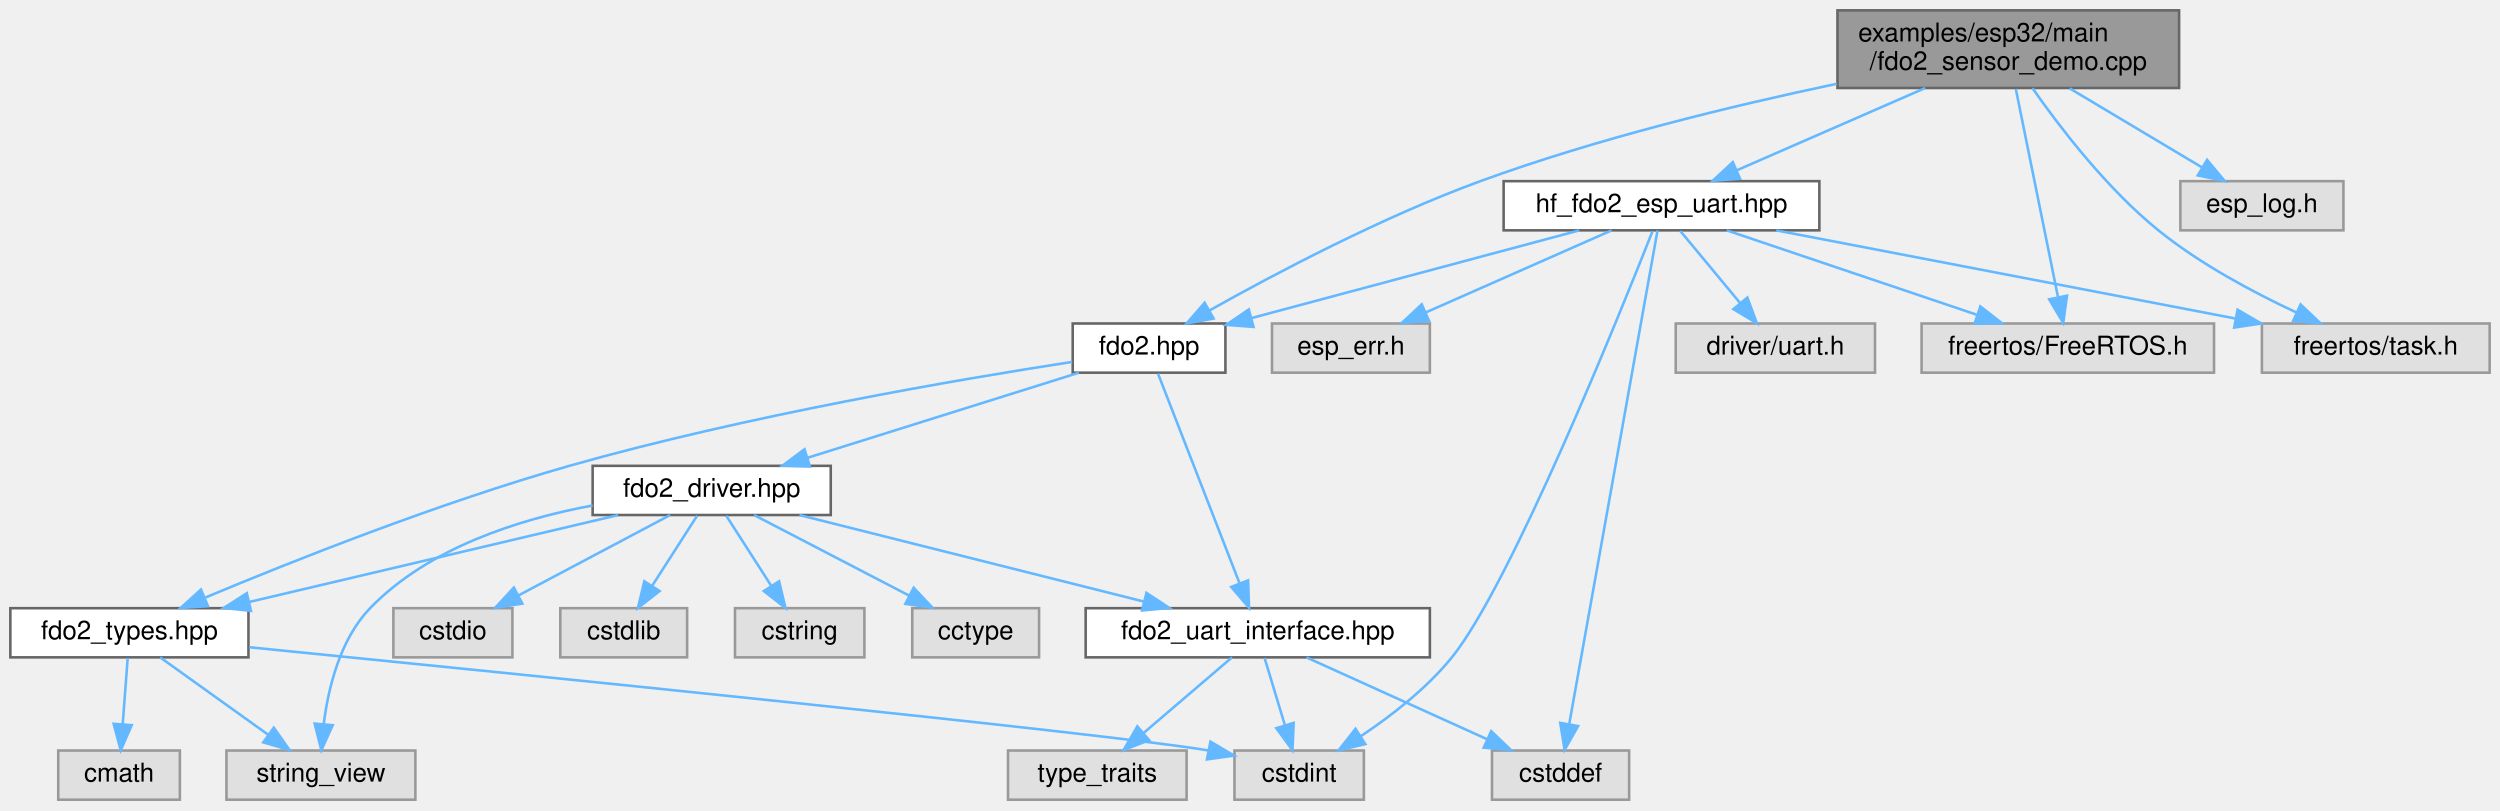
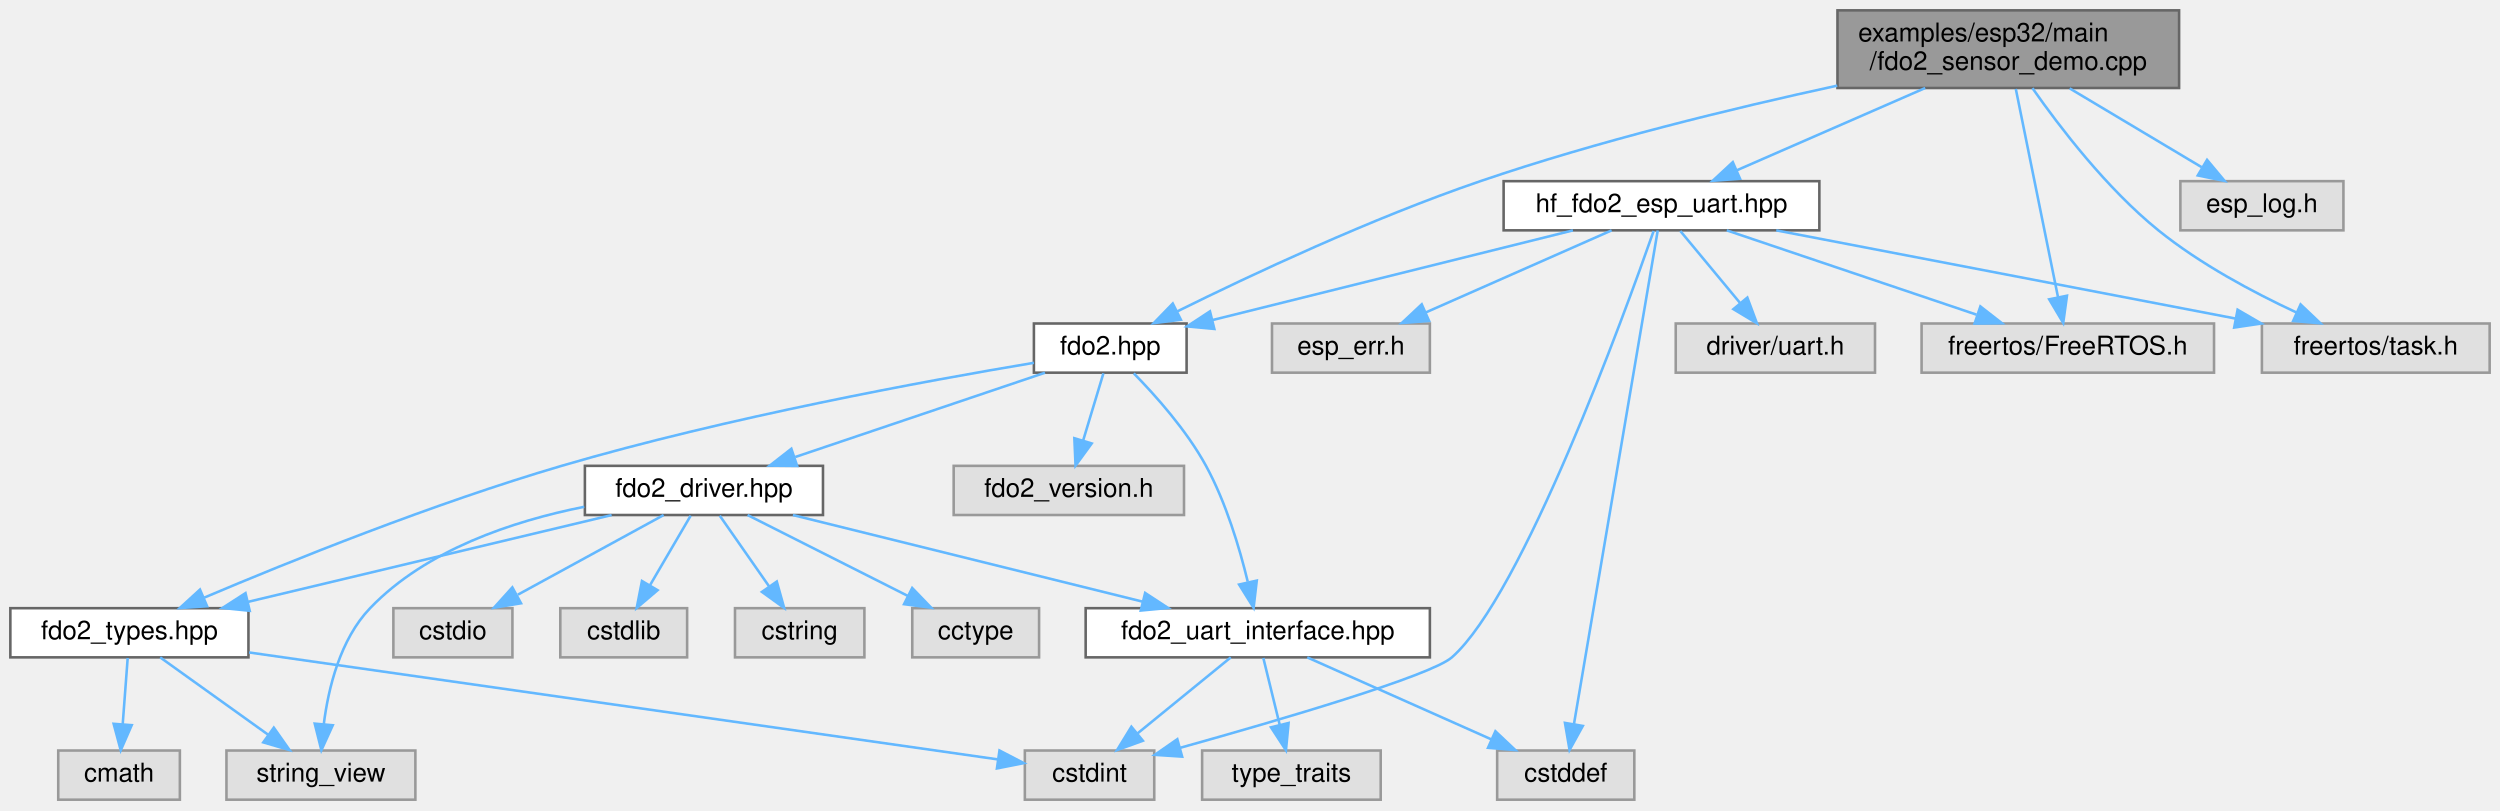
<svg xmlns="http://www.w3.org/2000/svg" xmlns:xlink="http://www.w3.org/1999/xlink" width="966pt" height="313pt" viewBox="0.00 0.00 966.00 313.00">
  <g id="graph0" class="graph" transform="scale(1 1) rotate(0) translate(4 309)">
    <g id="Node000001" class="node">
      <g id="a_Node000001">
        <a xlink:title=" ">
          <polygon fill="#999999" stroke="#666666" points="838,-305 706,-305 706,-275 838,-275 838,-305" />
          <text text-anchor="start" x="714" y="-293" font-family="Helvetica,sans-Serif" font-size="10.00">examples/esp32/main</text>
          <text text-anchor="middle" x="772" y="-282" font-family="Helvetica,sans-Serif" font-size="10.00">/fdo2_sensor_demo.cpp</text>
        </a>
      </g>
    </g>
    <g id="Node000002" class="node">
      <g id="a_Node000002">
        <a xlink:href="fdo2_8hpp.html" target="_top" xlink:title="Umbrella header for the HF-FDO2 (FDO2-G2) UART driver.">
-           <polygon fill="white" stroke="#666666" points="469.5,-184 410.5,-184 410.5,-165 469.5,-165 469.5,-184" />
-           <text text-anchor="middle" x="440" y="-172" font-family="Helvetica,sans-Serif" font-size="10.00">fdo2.hpp</text>
+           <polygon fill="white" stroke="#666666" points="454.5,-184 395.5,-184 395.5,-165 454.5,-165 454.5,-184" />
+           <text text-anchor="middle" x="425" y="-172" font-family="Helvetica,sans-Serif" font-size="10.00">fdo2.hpp</text>
        </a>
      </g>
    </g>
    <g id="edge1_Node000001_Node000002" class="edge">
      <g id="a_edge1_Node000001_Node000002">
        <a xlink:title=" ">
-           <path fill="none" stroke="#63b8ff" d="M705.68,-276.61C665.23,-268.11 612.87,-255.4 568,-239 529.99,-225.11 488.44,-203.13 463.3,-189.02" />
-           <polygon fill="#63b8ff" stroke="#63b8ff" points="464.93,-185.92 454.51,-184.02 461.47,-192.01 464.93,-185.92" />
-         </a>
-       </g>
-     </g>
-     <g id="Node000015" class="node">
-       <g id="a_Node000015">
+           <path fill="none" stroke="#63b8ff" d="M705.92,-275.92C665.56,-267.17 613.21,-254.44 568,-239 525.92,-224.63 479.18,-202.67 450.95,-188.71" />
+           <polygon fill="#63b8ff" stroke="#63b8ff" points="452.29,-185.46 441.78,-184.13 449.16,-191.72 452.29,-185.46" />
+         </a>
+       </g>
+     </g>
+     <g id="Node000016" class="node">
+       <g id="a_Node000016">
        <a xlink:href="hf__fdo2__esp__uart_8hpp.html" target="_top" xlink:title="Reusable ESP-IDF UART transport for fdo2::Driver (CRTP, zero virtual calls).">
          <polygon fill="white" stroke="#666666" points="699,-239 577,-239 577,-220 699,-220 699,-239" />
          <text text-anchor="middle" x="638" y="-227" font-family="Helvetica,sans-Serif" font-size="10.00">hf_fdo2_esp_uart.hpp</text>
        </a>
      </g>
    </g>
-     <g id="edge18_Node000001_Node000015" class="edge">
-       <g id="a_edge18_Node000001_Node000015">
+     <g id="edge19_Node000001_Node000016" class="edge">
+       <g id="a_edge19_Node000001_Node000016">
        <a xlink:title=" ">
          <path fill="none" stroke="#63b8ff" d="M739.9,-274.99C717.75,-265.31 688.52,-252.56 667.05,-243.18" />
          <polygon fill="#63b8ff" stroke="#63b8ff" points="668.35,-239.93 657.79,-239.14 665.55,-246.35 668.35,-239.93" />
        </a>
      </g>
    </g>
-     <g id="Node000018" class="node">
-       <g id="a_Node000018">
+     <g id="Node000019" class="node">
+       <g id="a_Node000019">
        <a xlink:title=" ">
          <polygon fill="#e0e0e0" stroke="#999999" points="851.5,-184 738.5,-184 738.5,-165 851.5,-165 851.5,-184" />
          <text text-anchor="middle" x="795" y="-172" font-family="Helvetica,sans-Serif" font-size="10.00">freertos/FreeRTOS.h</text>
        </a>
      </g>
    </g>
-     <g id="edge27_Node000001_Node000018" class="edge">
-       <g id="a_edge27_Node000001_Node000018">
+     <g id="edge28_Node000001_Node000019" class="edge">
+       <g id="a_edge28_Node000001_Node000019">
        <a xlink:title=" ">
          <path fill="none" stroke="#63b8ff" d="M774.91,-274.63C779.05,-254.21 786.63,-216.81 791.2,-194.24" />
          <polygon fill="#63b8ff" stroke="#63b8ff" points="794.68,-194.73 793.23,-184.23 787.81,-193.34 794.68,-194.73" />
        </a>
      </g>
    </g>
-     <g id="Node000019" class="node">
-       <g id="a_Node000019">
+     <g id="Node000020" class="node">
+       <g id="a_Node000020">
        <a xlink:title=" ">
          <polygon fill="#e0e0e0" stroke="#999999" points="958,-184 870,-184 870,-165 958,-165 958,-184" />
          <text text-anchor="middle" x="914" y="-172" font-family="Helvetica,sans-Serif" font-size="10.00">freertos/task.h</text>
        </a>
      </g>
    </g>
-     <g id="edge28_Node000001_Node000019" class="edge">
-       <g id="a_edge28_Node000001_Node000019">
+     <g id="edge29_Node000001_Node000020" class="edge">
+       <g id="a_edge29_Node000001_Node000020">
        <a xlink:title=" ">
          <path fill="none" stroke="#63b8ff" d="M781.35,-274.92C791.85,-259.91 810.04,-236.13 830,-220 846.1,-207 866.58,-196.06 883.29,-188.28" />
          <polygon fill="#63b8ff" stroke="#63b8ff" points="884.95,-191.37 892.63,-184.07 882.07,-184.98 884.95,-191.37" />
        </a>
      </g>
    </g>
-     <g id="Node000020" class="node">
-       <g id="a_Node000020">
+     <g id="Node000021" class="node">
+       <g id="a_Node000021">
        <a xlink:title=" ">
          <polygon fill="#e0e0e0" stroke="#999999" points="901.5,-239 838.5,-239 838.5,-220 901.5,-220 901.5,-239" />
          <text text-anchor="middle" x="870" y="-227" font-family="Helvetica,sans-Serif" font-size="10.00">esp_log.h</text>
        </a>
      </g>
    </g>
-     <g id="edge26_Node000001_Node000020" class="edge">
-       <g id="a_edge26_Node000001_Node000020">
+     <g id="edge27_Node000001_Node000021" class="edge">
+       <g id="a_edge27_Node000001_Node000021">
        <a xlink:title=" ">
          <path fill="none" stroke="#63b8ff" d="M795.72,-274.84C811.2,-265.6 831.32,-253.59 846.71,-244.4" />
          <polygon fill="#63b8ff" stroke="#63b8ff" points="848.81,-247.23 855.6,-239.09 845.22,-241.21 848.81,-247.23" />
        </a>
      </g>
    </g>
    <g id="Node000003" class="node">
      <g id="a_Node000003">
        <a xlink:href="fdo2__uart__interface_8hpp.html" target="_top" xlink:title="CRTP byte transport for the PyroScience Unified Protocol (PSUP).">
          <polygon fill="white" stroke="#666666" points="548.5,-74 415.5,-74 415.5,-55 548.5,-55 548.5,-74" />
          <text text-anchor="middle" x="482" y="-62" font-family="Helvetica,sans-Serif" font-size="10.00">fdo2_uart_interface.hpp</text>
        </a>
      </g>
    </g>
    <g id="edge2_Node000002_Node000003" class="edge">
      <g id="a_edge2_Node000002_Node000003">
        <a xlink:title=" ">
-           <path fill="none" stroke="#63b8ff" d="M443.44,-164.66C450.3,-147.01 465.83,-107.09 474.95,-83.64" />
-           <polygon fill="#63b8ff" stroke="#63b8ff" points="478.27,-84.75 478.63,-74.16 471.75,-82.21 478.27,-84.75" />
+           <path fill="none" stroke="#63b8ff" d="M434.09,-164.73C442.4,-156.27 454.49,-142.76 462,-129 469.71,-114.87 474.95,-97.33 478.12,-84.27" />
+           <polygon fill="#63b8ff" stroke="#63b8ff" points="481.62,-84.66 480.39,-74.14 474.79,-83.13 481.62,-84.66" />
        </a>
      </g>
    </g>
    <g id="Node000007" class="node">
      <g id="a_Node000007">
        <a xlink:href="fdo2__types_8hpp.html" target="_top" xlink:title="FDO2-G2 UART types, scaling, and status decoding (PyroScience data sheet v5).">
          <polygon fill="white" stroke="#666666" points="92,-74 0,-74 0,-55 92,-55 92,-74" />
          <text text-anchor="middle" x="46" y="-62" font-family="Helvetica,sans-Serif" font-size="10.00">fdo2_types.hpp</text>
        </a>
      </g>
    </g>
    <g id="edge6_Node000002_Node000007" class="edge">
      <g id="a_edge6_Node000002_Node000007">
        <a xlink:title=" ">
-           <path fill="none" stroke="#63b8ff" d="M410.29,-169.16C367.04,-162.5 284.46,-148.45 216,-129 165.6,-114.68 108.94,-92.17 75.43,-78.15" />
-           <polygon fill="#63b8ff" stroke="#63b8ff" points="76.37,-74.75 65.8,-74.09 73.65,-81.2 76.37,-74.75" />
+           <path fill="none" stroke="#63b8ff" d="M395.49,-168.81C354.2,-161.91 277.06,-147.78 213,-129 163.5,-114.49 107.84,-92.04 74.91,-78.08" />
+           <polygon fill="#63b8ff" stroke="#63b8ff" points="76.02,-74.75 65.45,-74.04 73.27,-81.19 76.02,-74.75" />
        </a>
      </g>
    </g>
    <g id="Node000010" class="node">
      <g id="a_Node000010">
        <a xlink:href="fdo2__driver_8hpp.html" target="_top" xlink:title="FDO2-G2 UART command client (PyroScience data sheet v5, §4).">
-           <polygon fill="white" stroke="#666666" points="317,-129 225,-129 225,-110 317,-110 317,-129" />
-           <text text-anchor="middle" x="271" y="-117" font-family="Helvetica,sans-Serif" font-size="10.00">fdo2_driver.hpp</text>
+           <polygon fill="white" stroke="#666666" points="314,-129 222,-129 222,-110 314,-110 314,-129" />
+           <text text-anchor="middle" x="268" y="-117" font-family="Helvetica,sans-Serif" font-size="10.00">fdo2_driver.hpp</text>
        </a>
      </g>
    </g>
    <g id="edge10_Node000002_Node000010" class="edge">
      <g id="a_edge10_Node000002_Node000010">
        <a xlink:title=" ">
-           <path fill="none" stroke="#63b8ff" d="M412.85,-164.98C384.47,-156.09 339.77,-142.07 308.14,-132.15" />
-           <polygon fill="#63b8ff" stroke="#63b8ff" points="308.95,-128.73 298.37,-129.08 306.86,-135.41 308.95,-128.73" />
+           <path fill="none" stroke="#63b8ff" d="M399.78,-164.98C373.64,-156.16 332.6,-142.31 303.27,-132.41" />
+           <polygon fill="#63b8ff" stroke="#63b8ff" points="304.02,-128.96 293.42,-129.08 301.78,-135.6 304.02,-128.96" />
+         </a>
+       </g>
+     </g>
+     <g id="Node000015" class="node">
+       <g id="a_Node000015">
+         <a xlink:title=" ">
+           <polygon fill="#e0e0e0" stroke="#999999" points="453.5,-129 364.5,-129 364.5,-110 453.5,-110 453.5,-129" />
+           <text text-anchor="middle" x="409" y="-117" font-family="Helvetica,sans-Serif" font-size="10.00">fdo2_version.h</text>
+         </a>
+       </g>
+     </g>
+     <g id="edge18_Node000002_Node000015" class="edge">
+       <g id="a_edge18_Node000002_Node000015">
+         <a xlink:title=" ">
+           <path fill="none" stroke="#63b8ff" d="M422.36,-164.75C420.24,-157.72 417.19,-147.62 414.54,-138.84" />
+           <polygon fill="#63b8ff" stroke="#63b8ff" points="417.83,-137.65 411.59,-129.09 411.13,-139.67 417.83,-137.65" />
        </a>
      </g>
    </g>
    <g id="Node000004" class="node">
      <g id="a_Node000004">
        <a xlink:title=" ">
-           <polygon fill="#e0e0e0" stroke="#999999" points="625.5,-19 572.5,-19 572.5,0 625.5,0 625.5,-19" />
-           <text text-anchor="middle" x="599" y="-7" font-family="Helvetica,sans-Serif" font-size="10.00">cstddef</text>
+           <polygon fill="#e0e0e0" stroke="#999999" points="627.5,-19 574.5,-19 574.5,0 627.5,0 627.5,-19" />
+           <text text-anchor="middle" x="601" y="-7" font-family="Helvetica,sans-Serif" font-size="10.00">cstddef</text>
        </a>
      </g>
    </g>
    <g id="edge3_Node000003_Node000004" class="edge">
      <g id="a_edge3_Node000003_Node000004">
        <a xlink:title=" ">
-           <path fill="none" stroke="#63b8ff" d="M500.8,-54.98C519.62,-46.46 548.82,-33.23 570.5,-23.41" />
-           <polygon fill="#63b8ff" stroke="#63b8ff" points="572.2,-26.48 579.86,-19.17 569.31,-20.11 572.2,-26.48" />
+           <path fill="none" stroke="#63b8ff" d="M501.12,-54.98C520.35,-46.42 550.23,-33.11 572.31,-23.28" />
+           <polygon fill="#63b8ff" stroke="#63b8ff" points="573.82,-26.44 581.53,-19.17 570.97,-20.04 573.82,-26.44" />
        </a>
      </g>
    </g>
    <g id="Node000005" class="node">
      <g id="a_Node000005">
        <a xlink:title=" ">
-           <polygon fill="#e0e0e0" stroke="#999999" points="523,-19 473,-19 473,0 523,0 523,-19" />
-           <text text-anchor="middle" x="498" y="-7" font-family="Helvetica,sans-Serif" font-size="10.00">cstdint</text>
+           <polygon fill="#e0e0e0" stroke="#999999" points="442,-19 392,-19 392,0 442,0 442,-19" />
+           <text text-anchor="middle" x="417" y="-7" font-family="Helvetica,sans-Serif" font-size="10.00">cstdint</text>
        </a>
      </g>
    </g>
    <g id="edge4_Node000003_Node000005" class="edge">
      <g id="a_edge4_Node000003_Node000005">
        <a xlink:title=" ">
-           <path fill="none" stroke="#63b8ff" d="M484.64,-54.75C486.76,-47.72 489.81,-37.62 492.46,-28.84" />
-           <polygon fill="#63b8ff" stroke="#63b8ff" points="495.87,-29.67 495.41,-19.09 489.17,-27.65 495.87,-29.67" />
+           <path fill="none" stroke="#63b8ff" d="M471.56,-54.98C461.85,-47.07 447.18,-35.11 435.5,-25.58" />
+           <polygon fill="#63b8ff" stroke="#63b8ff" points="437.6,-22.78 427.63,-19.17 433.17,-28.2 437.6,-22.78" />
        </a>
      </g>
    </g>
    <g id="Node000006" class="node">
      <g id="a_Node000006">
        <a xlink:title=" ">
-           <polygon fill="#e0e0e0" stroke="#999999" points="454.5,-19 385.5,-19 385.5,0 454.5,0 454.5,-19" />
-           <text text-anchor="middle" x="420" y="-7" font-family="Helvetica,sans-Serif" font-size="10.00">type_traits</text>
+           <polygon fill="#e0e0e0" stroke="#999999" points="529.5,-19 460.5,-19 460.5,0 529.5,0 529.5,-19" />
+           <text text-anchor="middle" x="495" y="-7" font-family="Helvetica,sans-Serif" font-size="10.00">type_traits</text>
        </a>
      </g>
    </g>
    <g id="edge5_Node000003_Node000006" class="edge">
      <g id="a_edge5_Node000003_Node000006">
        <a xlink:title=" ">
-           <path fill="none" stroke="#63b8ff" d="M472.04,-54.98C462.87,-47.15 449.06,-35.34 437.97,-25.86" />
-           <polygon fill="#63b8ff" stroke="#63b8ff" points="440.02,-23.01 430.14,-19.17 435.47,-28.33 440.02,-23.01" />
+           <path fill="none" stroke="#63b8ff" d="M484.15,-54.75C485.87,-47.72 488.35,-37.62 490.5,-28.84" />
+           <polygon fill="#63b8ff" stroke="#63b8ff" points="493.91,-29.63 492.89,-19.09 487.11,-27.97 493.91,-29.63" />
        </a>
      </g>
    </g>
    <g id="edge8_Node000007_Node000005" class="edge">
      <g id="a_edge8_Node000007_Node000005">
        <a xlink:title=" ">
-           <path fill="none" stroke="#63b8ff" d="M92.36,-58.9C193.38,-48.83 427.18,-25.23 463,-19 463.1,-18.98 463.2,-18.97 463.3,-18.95" />
-           <polygon fill="#63b8ff" stroke="#63b8ff" points="463.73,-22.43 472.85,-17.03 462.35,-15.57 463.73,-22.43" />
+           <path fill="none" stroke="#63b8ff" d="M92.24,-56.89C167.28,-46.17 313.98,-25.22 381.47,-15.58" />
+           <polygon fill="#63b8ff" stroke="#63b8ff" points="382.2,-19.01 391.6,-14.13 381.21,-12.08 382.2,-19.01" />
        </a>
      </g>
    </g>
    <g id="Node000008" class="node">
      <g id="a_Node000008">
        <a xlink:title=" ">
          <polygon fill="#e0e0e0" stroke="#999999" points="65.5,-19 18.5,-19 18.5,0 65.5,0 65.5,-19" />
          <text text-anchor="middle" x="42" y="-7" font-family="Helvetica,sans-Serif" font-size="10.00">cmath</text>
        </a>
      </g>
    </g>
    <g id="edge7_Node000007_Node000008" class="edge">
      <g id="a_edge7_Node000007_Node000008">
        <a xlink:title=" ">
          <path fill="none" stroke="#63b8ff" d="M45.34,-54.75C44.82,-47.8 44.06,-37.85 43.41,-29.13" />
          <polygon fill="#63b8ff" stroke="#63b8ff" points="46.89,-28.8 42.65,-19.09 39.91,-29.32 46.89,-28.8" />
        </a>
      </g>
    </g>
    <g id="Node000009" class="node">
      <g id="a_Node000009">
        <a xlink:title=" ">
          <polygon fill="#e0e0e0" stroke="#999999" points="156.5,-19 83.5,-19 83.5,0 156.5,0 156.5,-19" />
          <text text-anchor="middle" x="120" y="-7" font-family="Helvetica,sans-Serif" font-size="10.00">string_view</text>
        </a>
      </g>
    </g>
    <g id="edge9_Node000007_Node000009" class="edge">
      <g id="a_edge9_Node000007_Node000009">
        <a xlink:title=" ">
          <path fill="none" stroke="#63b8ff" d="M57.89,-54.98C69.15,-46.92 86.29,-34.65 99.71,-25.03" />
          <polygon fill="#63b8ff" stroke="#63b8ff" points="101.8,-27.84 107.89,-19.17 97.73,-22.15 101.8,-27.84" />
        </a>
      </g>
    </g>
    <g id="edge12_Node000010_Node000003" class="edge">
      <g id="a_edge12_Node000010_Node000003">
        <a xlink:title=" ">
-           <path fill="none" stroke="#63b8ff" d="M304.9,-109.98C341.02,-100.91 398.32,-86.52 437.92,-76.57" />
-           <polygon fill="#63b8ff" stroke="#63b8ff" points="438.99,-79.91 447.83,-74.08 437.28,-73.12 438.99,-79.91" />
+           <path fill="none" stroke="#63b8ff" d="M302.38,-109.98C339.09,-100.89 397.38,-86.46 437.55,-76.51" />
+           <polygon fill="#63b8ff" stroke="#63b8ff" points="438.48,-79.88 447.35,-74.08 436.8,-73.09 438.48,-79.88" />
        </a>
      </g>
    </g>
    <g id="edge11_Node000010_Node000007" class="edge">
      <g id="a_edge11_Node000010_Node000007">
        <a xlink:title=" ">
-           <path fill="none" stroke="#63b8ff" d="M234.85,-109.98C196.09,-100.86 134.45,-86.33 92.2,-76.38" />
-           <polygon fill="#63b8ff" stroke="#63b8ff" points="92.97,-72.97 82.43,-74.08 91.36,-79.78 92.97,-72.97" />
+           <path fill="none" stroke="#63b8ff" d="M232.33,-109.98C194.17,-100.87 133.53,-86.4 91.85,-76.45" />
+           <polygon fill="#63b8ff" stroke="#63b8ff" points="92.49,-73 81.95,-74.08 90.86,-79.81 92.49,-73" />
        </a>
      </g>
    </g>
    <g id="edge17_Node000010_Node000009" class="edge">
      <g id="a_edge17_Node000010_Node000009">
        <a xlink:title=" ">
-           <path fill="none" stroke="#63b8ff" d="M224.98,-113.69C196.63,-108.41 161.52,-97.31 139,-74 127.39,-61.98 122.84,-43.17 121.07,-29.14" />
-           <polygon fill="#63b8ff" stroke="#63b8ff" points="124.55,-28.78 120.17,-19.13 117.58,-29.4 124.55,-28.78" />
+           <path fill="none" stroke="#63b8ff" d="M221.76,-113.18C194.27,-107.69 160.65,-96.57 139,-74 127.43,-61.94 122.88,-43.14 121.1,-29.12" />
+           <polygon fill="#63b8ff" stroke="#63b8ff" points="124.58,-28.76 120.18,-19.12 117.61,-29.39 124.58,-28.76" />
        </a>
      </g>
    </g>
    <g id="Node000011" class="node">
      <g id="a_Node000011">
        <a xlink:title=" ">
          <polygon fill="#e0e0e0" stroke="#999999" points="397.5,-74 348.5,-74 348.5,-55 397.5,-55 397.5,-74" />
          <text text-anchor="middle" x="373" y="-62" font-family="Helvetica,sans-Serif" font-size="10.00">cctype</text>
        </a>
      </g>
    </g>
    <g id="edge13_Node000010_Node000011" class="edge">
      <g id="a_edge13_Node000010_Node000011">
        <a xlink:title=" ">
-           <path fill="none" stroke="#63b8ff" d="M287.39,-109.98C303.57,-101.57 328.57,-88.59 347.38,-78.81" />
-           <polygon fill="#63b8ff" stroke="#63b8ff" points="349.05,-81.89 356.31,-74.17 345.83,-75.68 349.05,-81.89" />
+           <path fill="none" stroke="#63b8ff" d="M284.87,-109.98C301.61,-101.54 327.5,-88.47 346.89,-78.68" />
+           <polygon fill="#63b8ff" stroke="#63b8ff" points="348.47,-81.8 355.82,-74.17 345.32,-75.55 348.47,-81.8" />
        </a>
      </g>
    </g>
    <g id="Node000012" class="node">
      <g id="a_Node000012">
        <a xlink:title=" ">
          <polygon fill="#e0e0e0" stroke="#999999" points="194,-74 148,-74 148,-55 194,-55 194,-74" />
          <text text-anchor="middle" x="171" y="-62" font-family="Helvetica,sans-Serif" font-size="10.00">cstdio</text>
        </a>
      </g>
    </g>
    <g id="edge14_Node000010_Node000012" class="edge">
      <g id="a_edge14_Node000010_Node000012">
        <a xlink:title=" ">
-           <path fill="none" stroke="#63b8ff" d="M254.93,-109.98C239.14,-101.61 214.78,-88.7 196.37,-78.95" />
-           <polygon fill="#63b8ff" stroke="#63b8ff" points="197.83,-75.76 187.36,-74.17 194.56,-81.95 197.83,-75.76" />
+           <path fill="none" stroke="#63b8ff" d="M252.42,-109.98C237.23,-101.69 213.9,-88.94 196.1,-79.22" />
+           <polygon fill="#63b8ff" stroke="#63b8ff" points="197.32,-75.89 186.87,-74.17 193.97,-82.04 197.32,-75.89" />
        </a>
      </g>
    </g>
    <g id="Node000013" class="node">
      <g id="a_Node000013">
        <a xlink:title=" ">
          <polygon fill="#e0e0e0" stroke="#999999" points="261.5,-74 212.5,-74 212.5,-55 261.5,-55 261.5,-74" />
          <text text-anchor="middle" x="237" y="-62" font-family="Helvetica,sans-Serif" font-size="10.00">cstdlib</text>
        </a>
      </g>
    </g>
    <g id="edge15_Node000010_Node000013" class="edge">
      <g id="a_edge15_Node000010_Node000013">
        <a xlink:title=" ">
-           <path fill="none" stroke="#63b8ff" d="M265.39,-109.75C260.68,-102.42 253.83,-91.73 248.03,-82.7" />
-           <polygon fill="#63b8ff" stroke="#63b8ff" points="250.86,-80.62 242.51,-74.09 244.96,-84.4 250.86,-80.62" />
+           <path fill="none" stroke="#63b8ff" d="M262.88,-109.75C258.64,-102.49 252.47,-91.95 247.22,-82.98" />
+           <polygon fill="#63b8ff" stroke="#63b8ff" points="250.09,-80.95 242.02,-74.09 244.05,-84.49 250.09,-80.95" />
        </a>
      </g>
    </g>
    <g id="Node000014" class="node">
      <g id="a_Node000014">
        <a xlink:title=" ">
          <polygon fill="#e0e0e0" stroke="#999999" points="330,-74 280,-74 280,-55 330,-55 330,-74" />
          <text text-anchor="middle" x="305" y="-62" font-family="Helvetica,sans-Serif" font-size="10.00">cstring</text>
        </a>
      </g>
    </g>
    <g id="edge16_Node000010_Node000014" class="edge">
      <g id="a_edge16_Node000010_Node000014">
        <a xlink:title=" ">
-           <path fill="none" stroke="#63b8ff" d="M276.61,-109.75C281.32,-102.42 288.17,-91.73 293.97,-82.7" />
-           <polygon fill="#63b8ff" stroke="#63b8ff" points="297.04,-84.4 299.49,-74.09 291.14,-80.62 297.04,-84.4" />
-         </a>
-       </g>
-     </g>
-     <g id="edge19_Node000015_Node000002" class="edge">
-       <g id="a_edge19_Node000015_Node000002">
-         <a xlink:title=" ">
-           <path fill="none" stroke="#63b8ff" d="M606.19,-219.98C571.81,-210.78 516.98,-196.11 479.78,-186.15" />
-           <polygon fill="#63b8ff" stroke="#63b8ff" points="480.35,-182.68 469.79,-183.47 478.54,-189.44 480.35,-182.68" />
-         </a>
-       </g>
-     </g>
-     <g id="edge24_Node000015_Node000004" class="edge">
-       <g id="a_edge24_Node000015_Node000004">
-         <a xlink:title=" ">
-           <path fill="none" stroke="#63b8ff" d="M636.47,-219.95C630.73,-187.88 610.4,-74.2 602.33,-29.12" />
-           <polygon fill="#63b8ff" stroke="#63b8ff" points="605.77,-28.45 600.56,-19.22 598.88,-29.68 605.77,-28.45" />
-         </a>
-       </g>
-     </g>
-     <g id="edge25_Node000015_Node000005" class="edge">
-       <g id="a_edge25_Node000015_Node000005">
-         <a xlink:title=" ">
-           <path fill="none" stroke="#63b8ff" d="M634.51,-219.6C622.12,-188.2 579.7,-83.03 557,-55 547.22,-42.92 533.49,-32.31 521.73,-24.48" />
-           <polygon fill="#63b8ff" stroke="#63b8ff" points="523.54,-21.49 513.22,-19.06 519.78,-27.39 523.54,-21.49" />
-         </a>
-       </g>
-     </g>
-     <g id="Node000016" class="node">
-       <g id="a_Node000016">
+           <path fill="none" stroke="#63b8ff" d="M274.11,-109.75C279.28,-102.34 286.85,-91.5 293.19,-82.41" />
+           <polygon fill="#63b8ff" stroke="#63b8ff" points="296.15,-84.29 299,-74.09 290.41,-80.29 296.15,-84.29" />
+         </a>
+       </g>
+     </g>
+     <g id="edge20_Node000016_Node000002" class="edge">
+       <g id="a_edge20_Node000016_Node000002">
+         <a xlink:title=" ">
+           <path fill="none" stroke="#63b8ff" d="M603.78,-219.98C565.81,-210.54 504.62,-195.31 464.61,-185.36" />
+           <polygon fill="#63b8ff" stroke="#63b8ff" points="465.22,-181.9 454.67,-182.88 463.53,-188.69 465.22,-181.9" />
+         </a>
+       </g>
+     </g>
+     <g id="edge25_Node000016_Node000004" class="edge">
+       <g id="a_edge25_Node000016_Node000004">
+         <a xlink:title=" ">
+           <path fill="none" stroke="#63b8ff" d="M636.55,-219.95C631.11,-187.88 611.81,-74.2 604.16,-29.12" />
+           <polygon fill="#63b8ff" stroke="#63b8ff" points="607.6,-28.5 602.48,-19.22 600.7,-29.67 607.6,-28.5" />
+         </a>
+       </g>
+     </g>
+     <g id="edge26_Node000016_Node000005" class="edge">
+       <g id="a_edge26_Node000016_Node000005">
+         <a xlink:title=" ">
+           <path fill="none" stroke="#63b8ff" d="M634.97,-219.75C623.82,-187.92 584.22,-78.92 557,-55 548.93,-47.91 490.87,-30.88 452.09,-20.07" />
+           <polygon fill="#63b8ff" stroke="#63b8ff" points="452.78,-16.63 442.21,-17.33 450.91,-23.37 452.78,-16.63" />
+         </a>
+       </g>
+     </g>
+     <g id="Node000017" class="node">
+       <g id="a_Node000017">
        <a xlink:title=" ">
          <polygon fill="#e0e0e0" stroke="#999999" points="720.5,-184 643.5,-184 643.5,-165 720.5,-165 720.5,-184" />
          <text text-anchor="middle" x="682" y="-172" font-family="Helvetica,sans-Serif" font-size="10.00">driver/uart.h</text>
        </a>
      </g>
    </g>
-     <g id="edge20_Node000015_Node000016" class="edge">
-       <g id="a_edge20_Node000015_Node000016">
+     <g id="edge21_Node000016_Node000017" class="edge">
+       <g id="a_edge21_Node000016_Node000017">
        <a xlink:title=" ">
          <path fill="none" stroke="#63b8ff" d="M645.27,-219.75C651.54,-212.18 660.79,-201.05 668.43,-191.84" />
          <polygon fill="#63b8ff" stroke="#63b8ff" points="671.17,-194.02 674.87,-184.09 665.79,-189.55 671.17,-194.02" />
        </a>
      </g>
    </g>
-     <g id="Node000017" class="node">
-       <g id="a_Node000017">
+     <g id="Node000018" class="node">
+       <g id="a_Node000018">
        <a xlink:title=" ">
          <polygon fill="#e0e0e0" stroke="#999999" points="548.5,-184 487.5,-184 487.5,-165 548.5,-165 548.5,-184" />
          <text text-anchor="middle" x="518" y="-172" font-family="Helvetica,sans-Serif" font-size="10.00">esp_err.h</text>
        </a>
      </g>
    </g>
-     <g id="edge21_Node000015_Node000017" class="edge">
-       <g id="a_edge21_Node000015_Node000017">
+     <g id="edge22_Node000016_Node000018" class="edge">
+       <g id="a_edge22_Node000016_Node000018">
        <a xlink:title=" ">
          <path fill="none" stroke="#63b8ff" d="M618.72,-219.98C599.33,-211.42 569.19,-198.11 546.93,-188.28" />
          <polygon fill="#63b8ff" stroke="#63b8ff" points="548.19,-185.01 537.63,-184.17 545.36,-191.41 548.19,-185.01" />
        </a>
      </g>
    </g>
-     <g id="edge22_Node000015_Node000018" class="edge">
-       <g id="a_edge22_Node000015_Node000018">
+     <g id="edge23_Node000016_Node000019" class="edge">
+       <g id="a_edge23_Node000016_Node000019">
        <a xlink:title=" ">
          <path fill="none" stroke="#63b8ff" d="M663.22,-219.98C689.36,-211.16 730.4,-197.31 759.73,-187.41" />
          <polygon fill="#63b8ff" stroke="#63b8ff" points="761.22,-190.6 769.58,-184.08 758.98,-183.96 761.22,-190.6" />
        </a>
      </g>
    </g>
-     <g id="edge23_Node000015_Node000019" class="edge">
-       <g id="a_edge23_Node000015_Node000019">
+     <g id="edge24_Node000016_Node000020" class="edge">
+       <g id="a_edge24_Node000016_Node000020">
        <a xlink:title=" ">
          <path fill="none" stroke="#63b8ff" d="M682.34,-219.98C730.63,-210.71 807.88,-195.88 859.75,-185.92" />
          <polygon fill="#63b8ff" stroke="#63b8ff" points="860.61,-189.32 869.77,-183.99 859.29,-182.44 860.61,-189.32" />
        </a>
      </g>
    </g>
  </g>
</svg>
